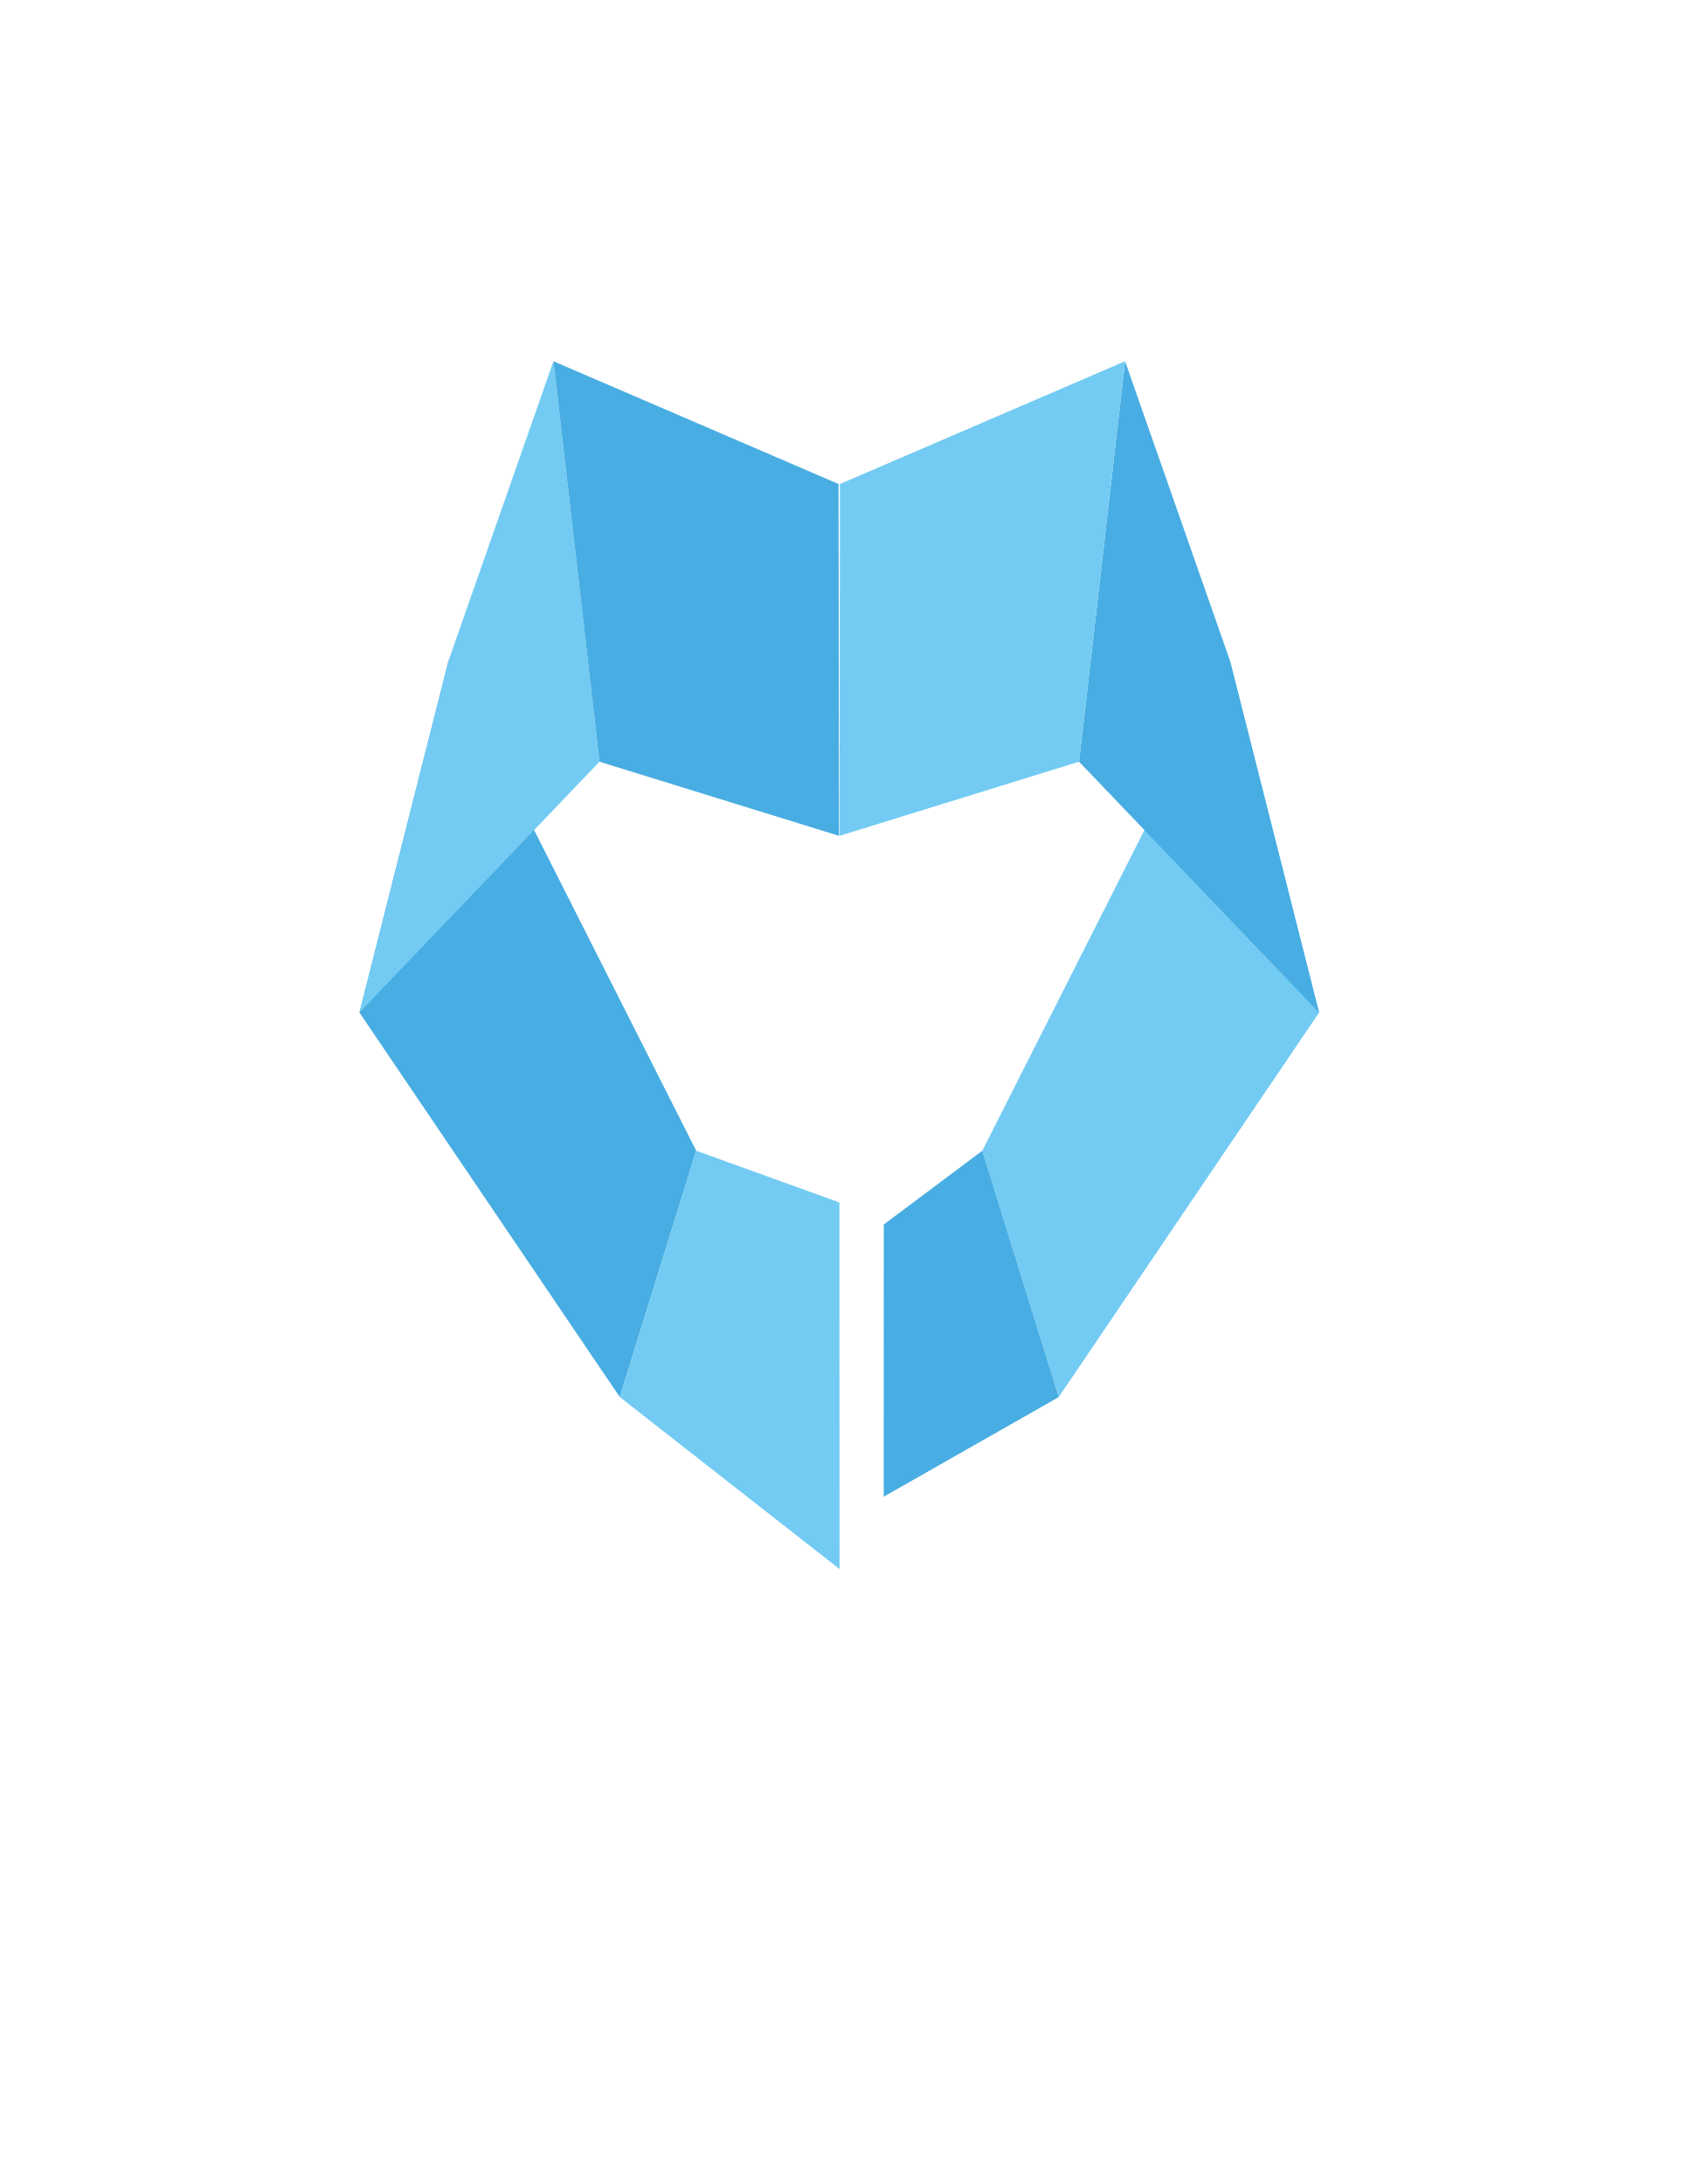
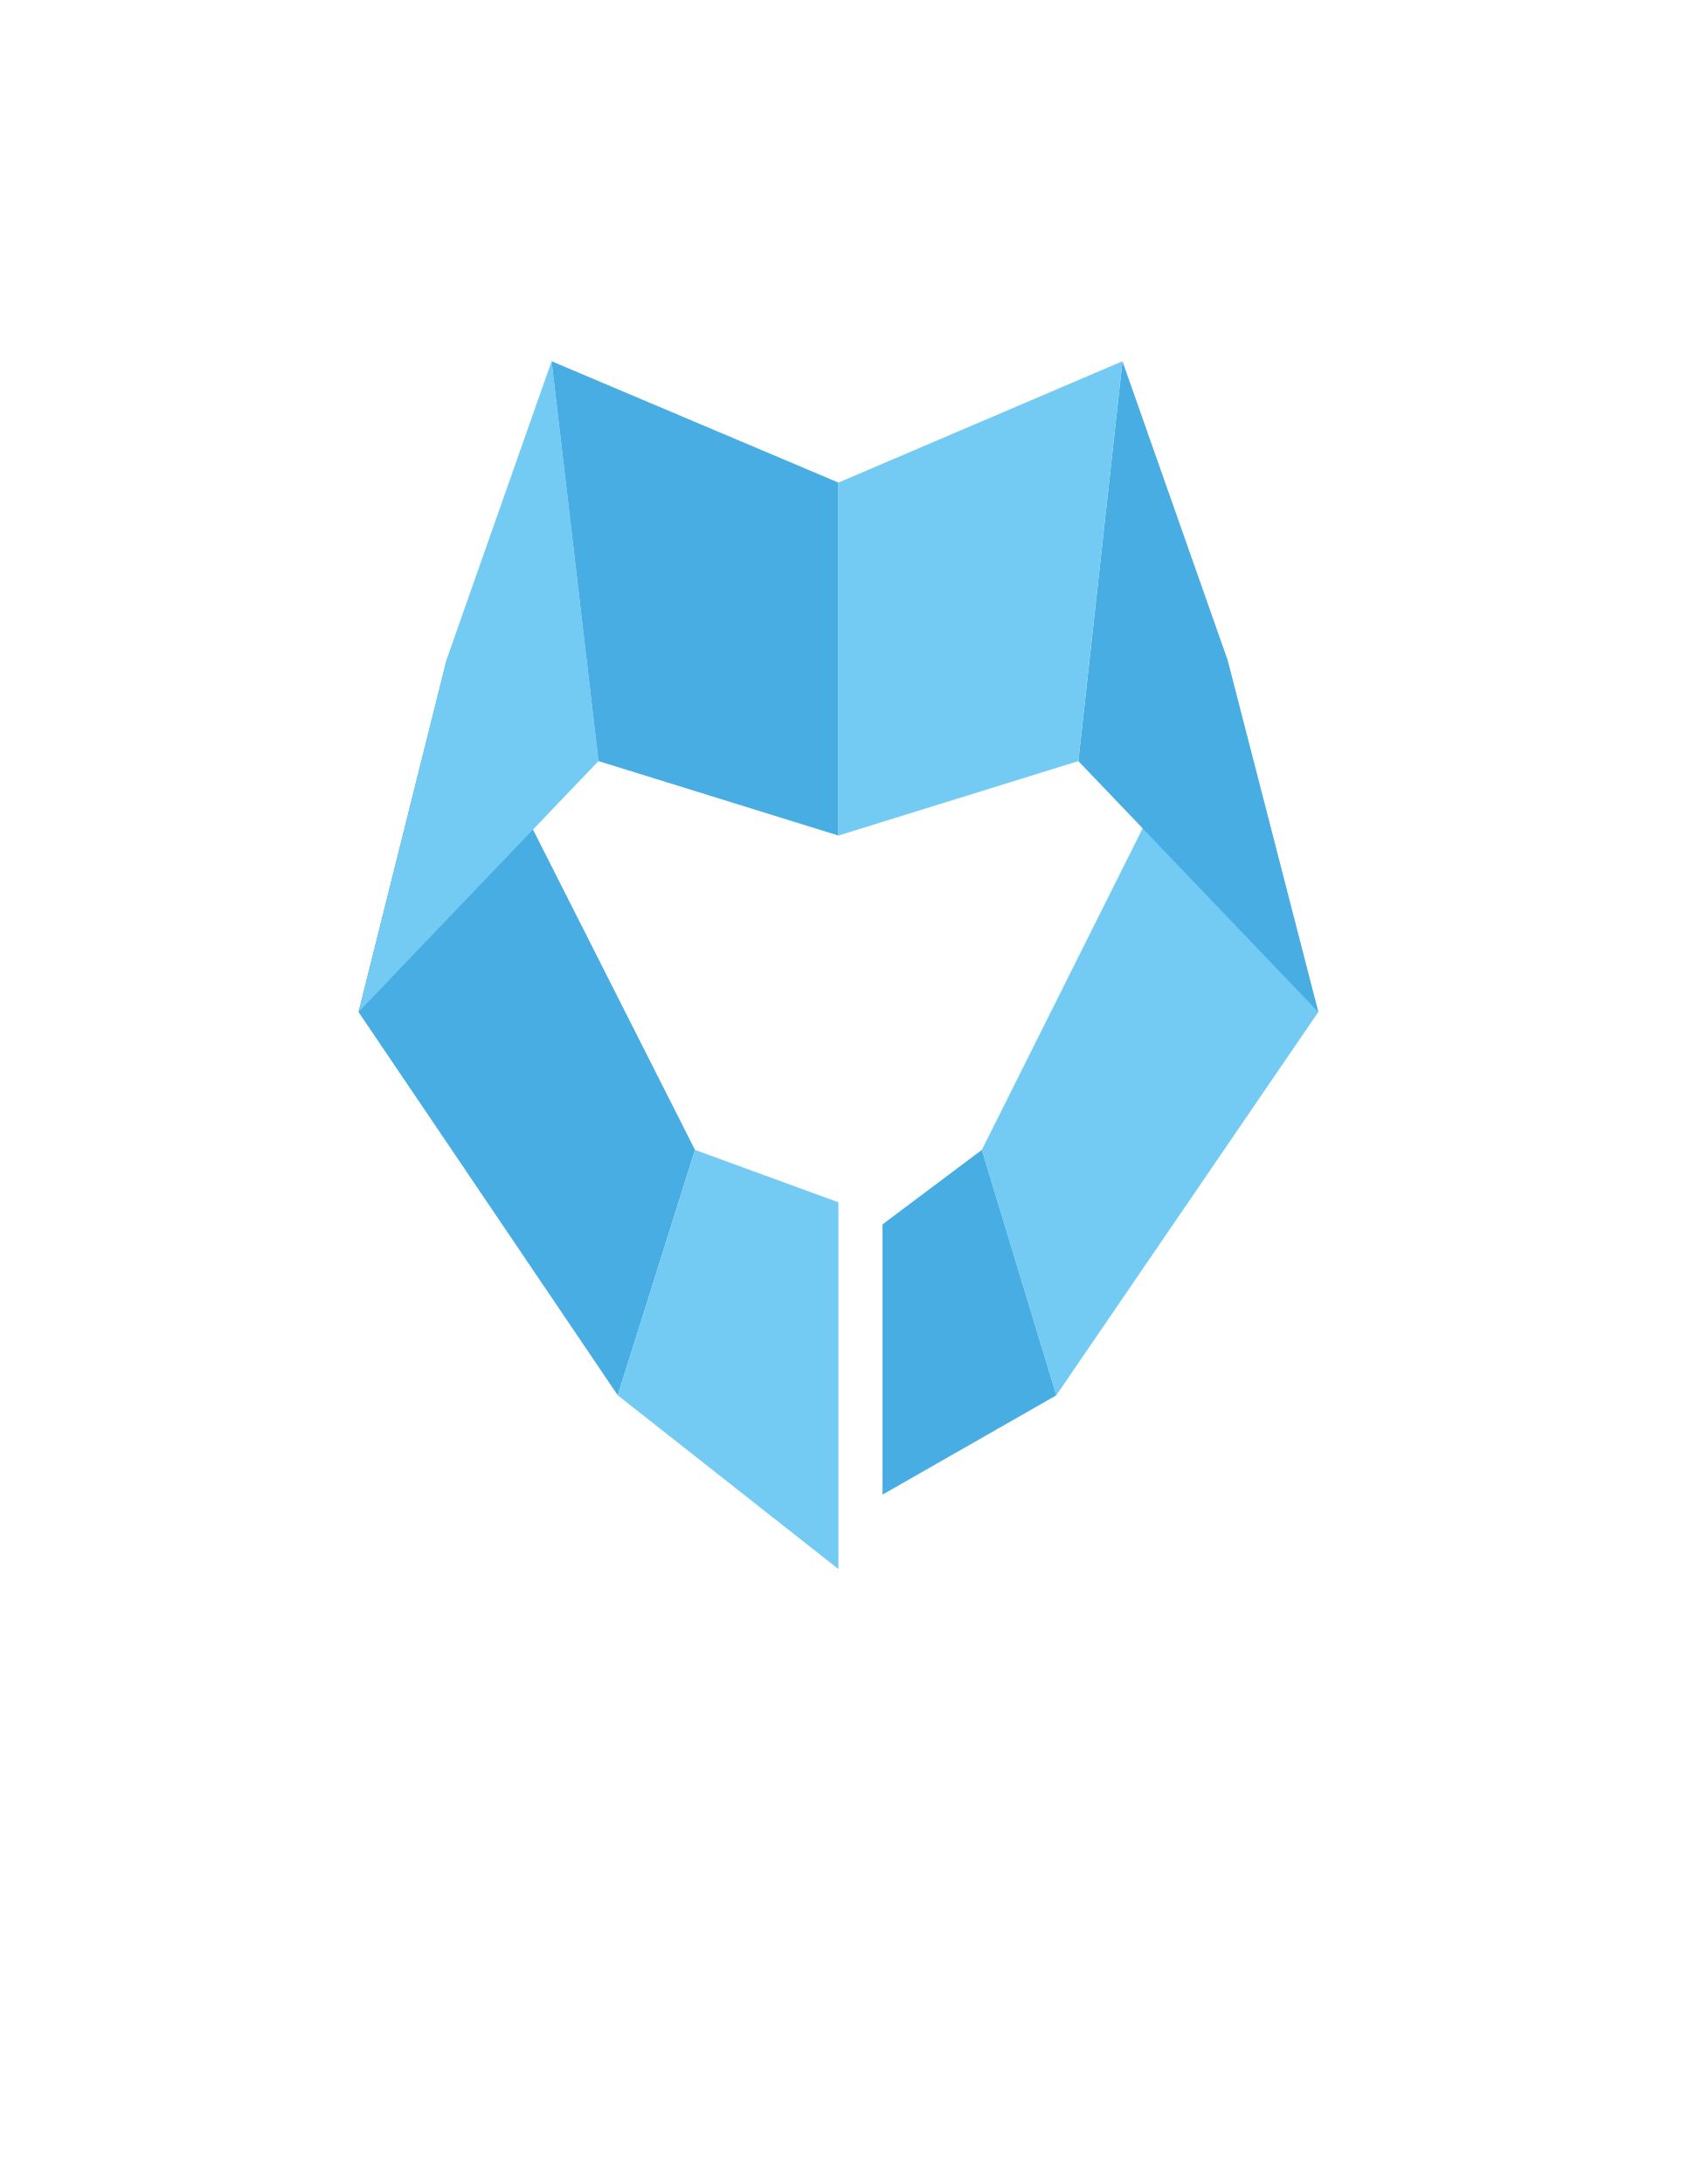
<svg xmlns="http://www.w3.org/2000/svg" version="1.1" id="Layer_1" x="0px" y="0px" width="612px" height="792px" viewBox="0 0 612 792" enable-background="new 0 0 612 792" xml:space="preserve">
  <g>
-     <polygon fill="#48ADE2" points="224.732,506.635 130.33,367.193 162.625,239.613 252.44,417.297 " />
-     <polygon fill="#73CBF3" points="217.366,276.229 130.33,367.193 162.625,239.613 200.672,131 " />
-     <polygon fill="#48ADE2" points="217.366,276.229 304.209,303.104 304.059,175.524 200.672,131 " />
-     <polygon fill="#73CBF3" points="224.732,506.635 304.409,569 304.368,436.053 252.44,417.297 " />
-     <polygon fill="#73CBF3" points="383.885,506.635 478.287,367.193 445.991,239.613 356.177,417.297 " />
-     <polygon fill="#48ADE2" points="391.253,276.229 478.287,367.193 445.991,239.613 407.945,131 " />
-     <polygon fill="#73CBF3" points="391.253,276.229 304.409,303.104 304.558,175.524 407.945,131 " />
-     <polygon fill="#48ADE2" points="383.885,506.635 320.42,542.766 320.46,444.037 356.177,417.297 " />
+     <polygon fill="#48ADE2" points="224,506 130,367 162,239 252,417 " />
+     <polygon fill="#73CBF3" points="217,276 130,367 162,239 200,131 " />
+     <polygon fill="#48ADE2" points="217,276 304,303 304,175 200,131 " />
+     <polygon fill="#73CBF3" points="224,506 304,569 304,436 252,417 " />
+     <polygon fill="#73CBF3" points="383,506 478,367 445,239 356,417 " />
+     <polygon fill="#48ADE2" points="391,276 478,367 445,239 407,131 " />
+     <polygon fill="#73CBF3" points="391,276 304,303 304,175 407,131 " />
+     <polygon fill="#48ADE2" points="383,506 320,542 320,444 356,417 " />
  </g>
</svg>
